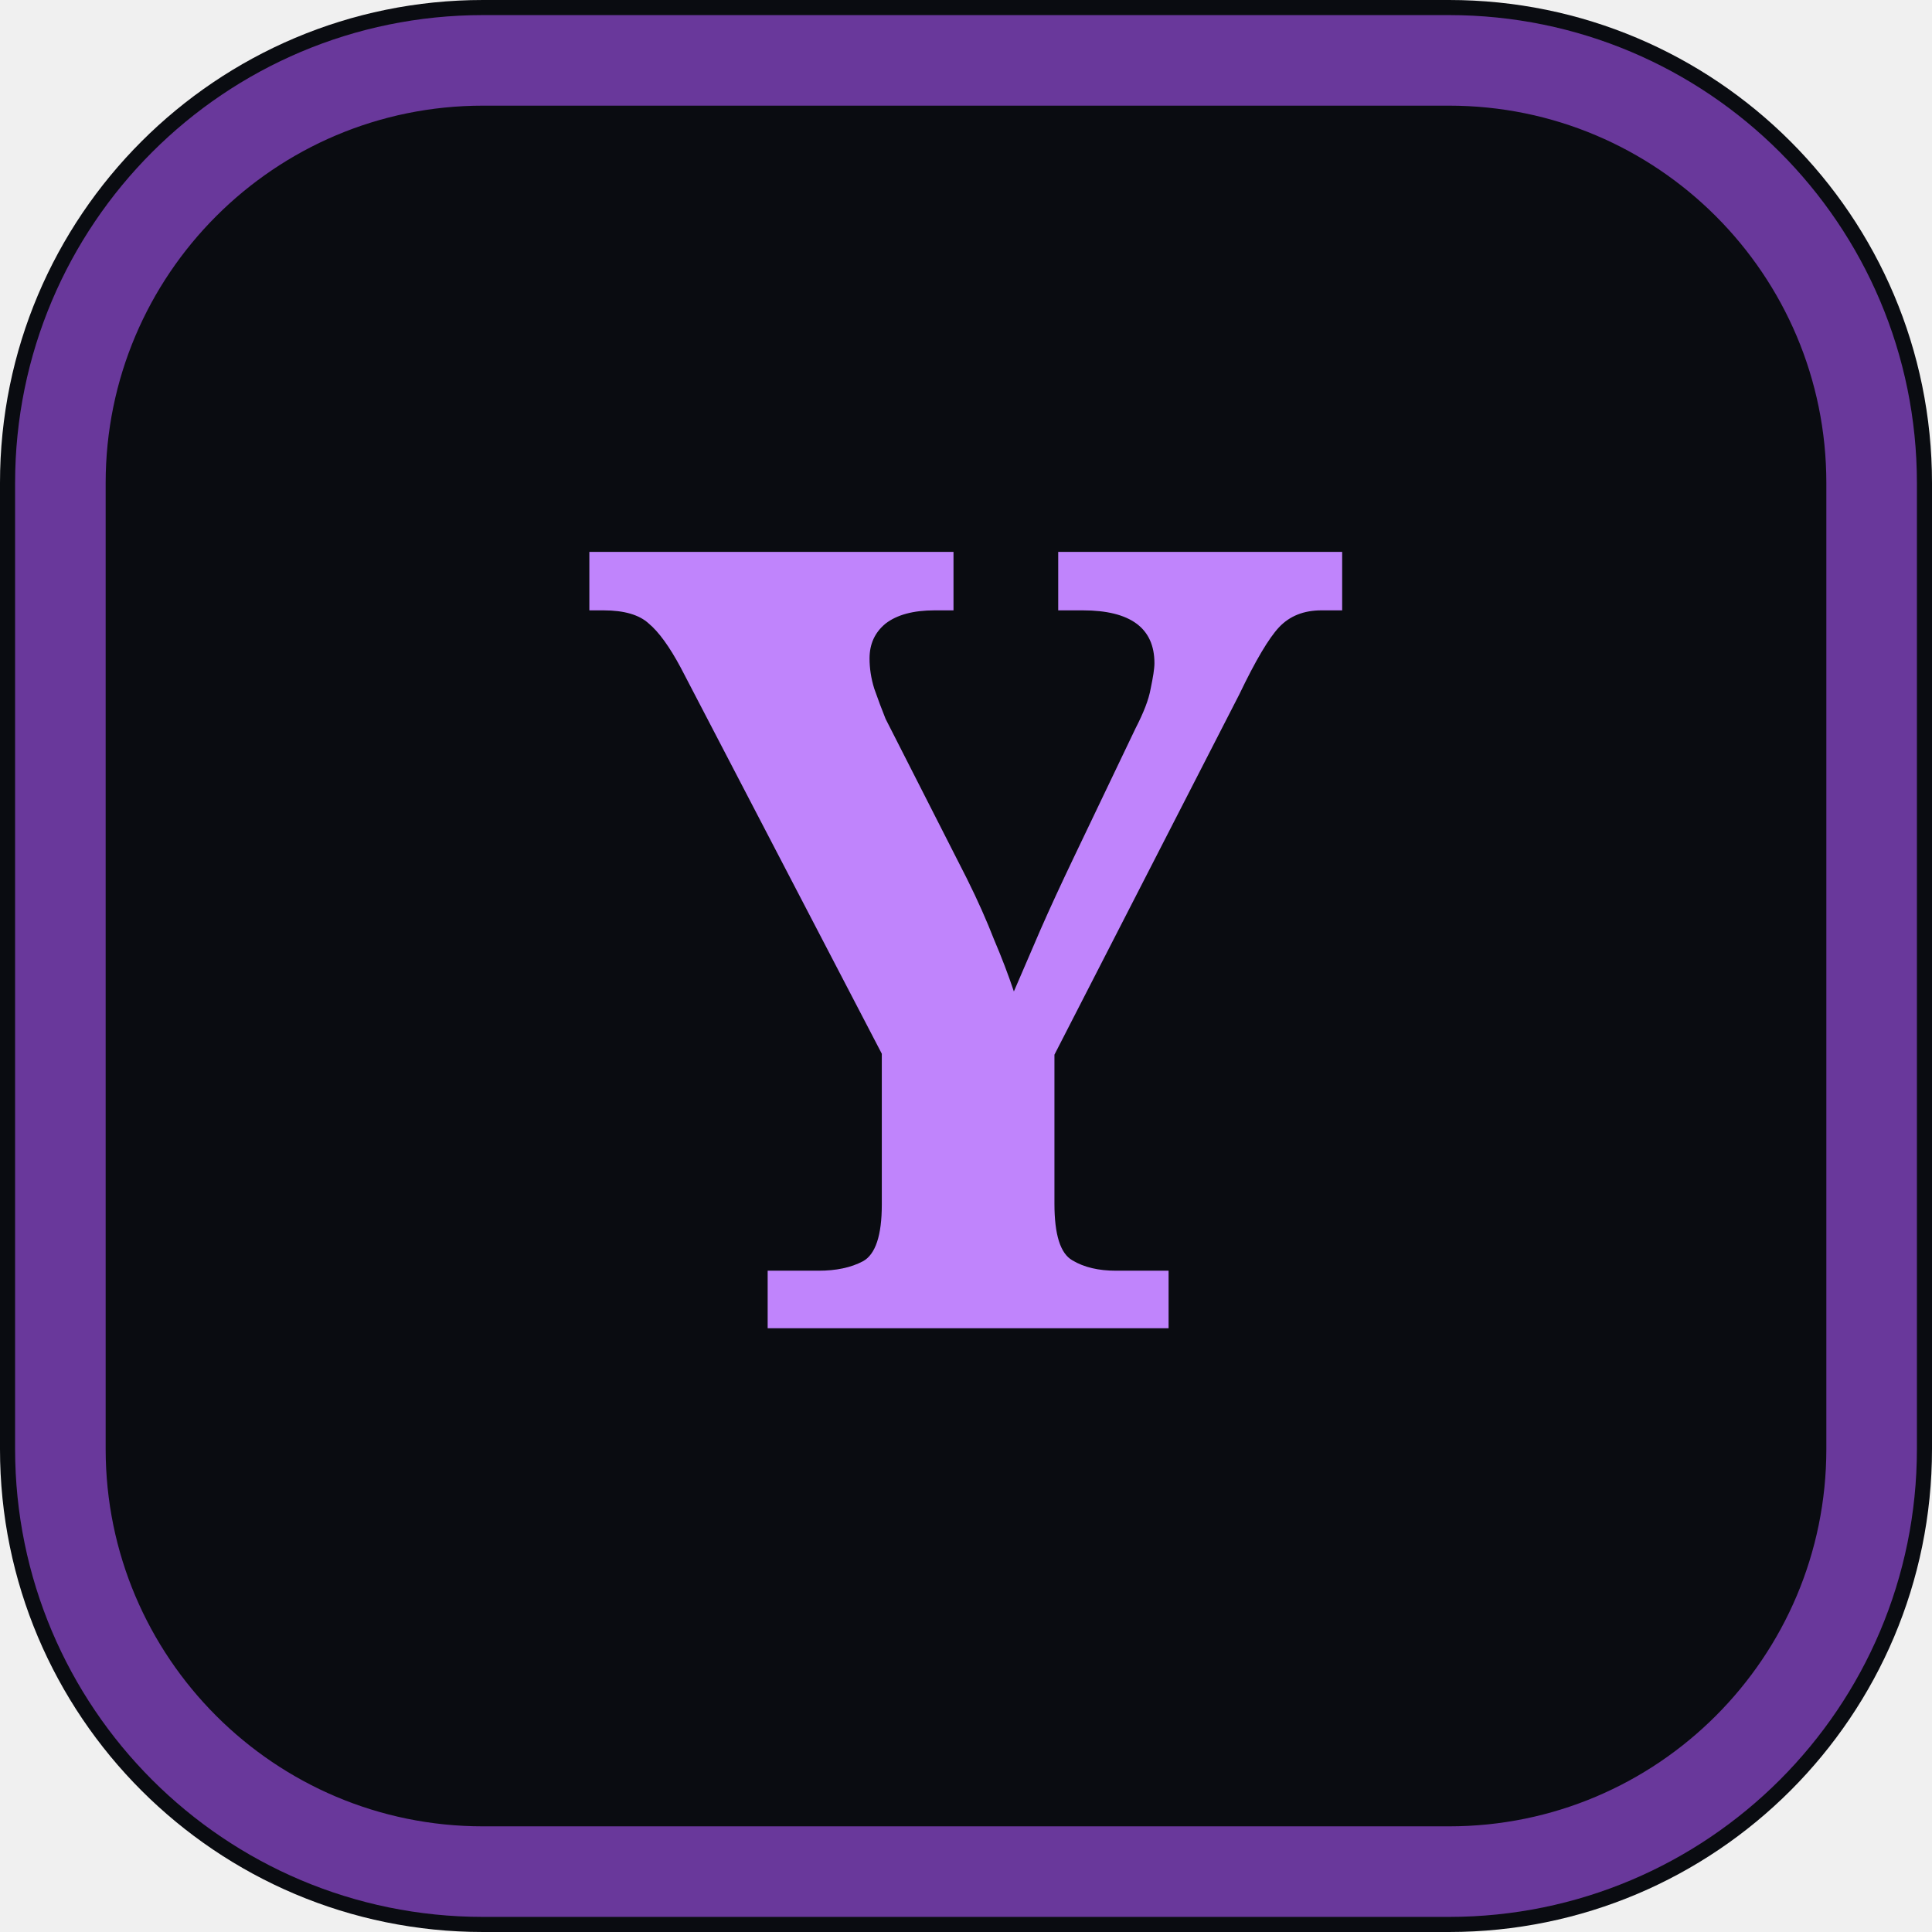
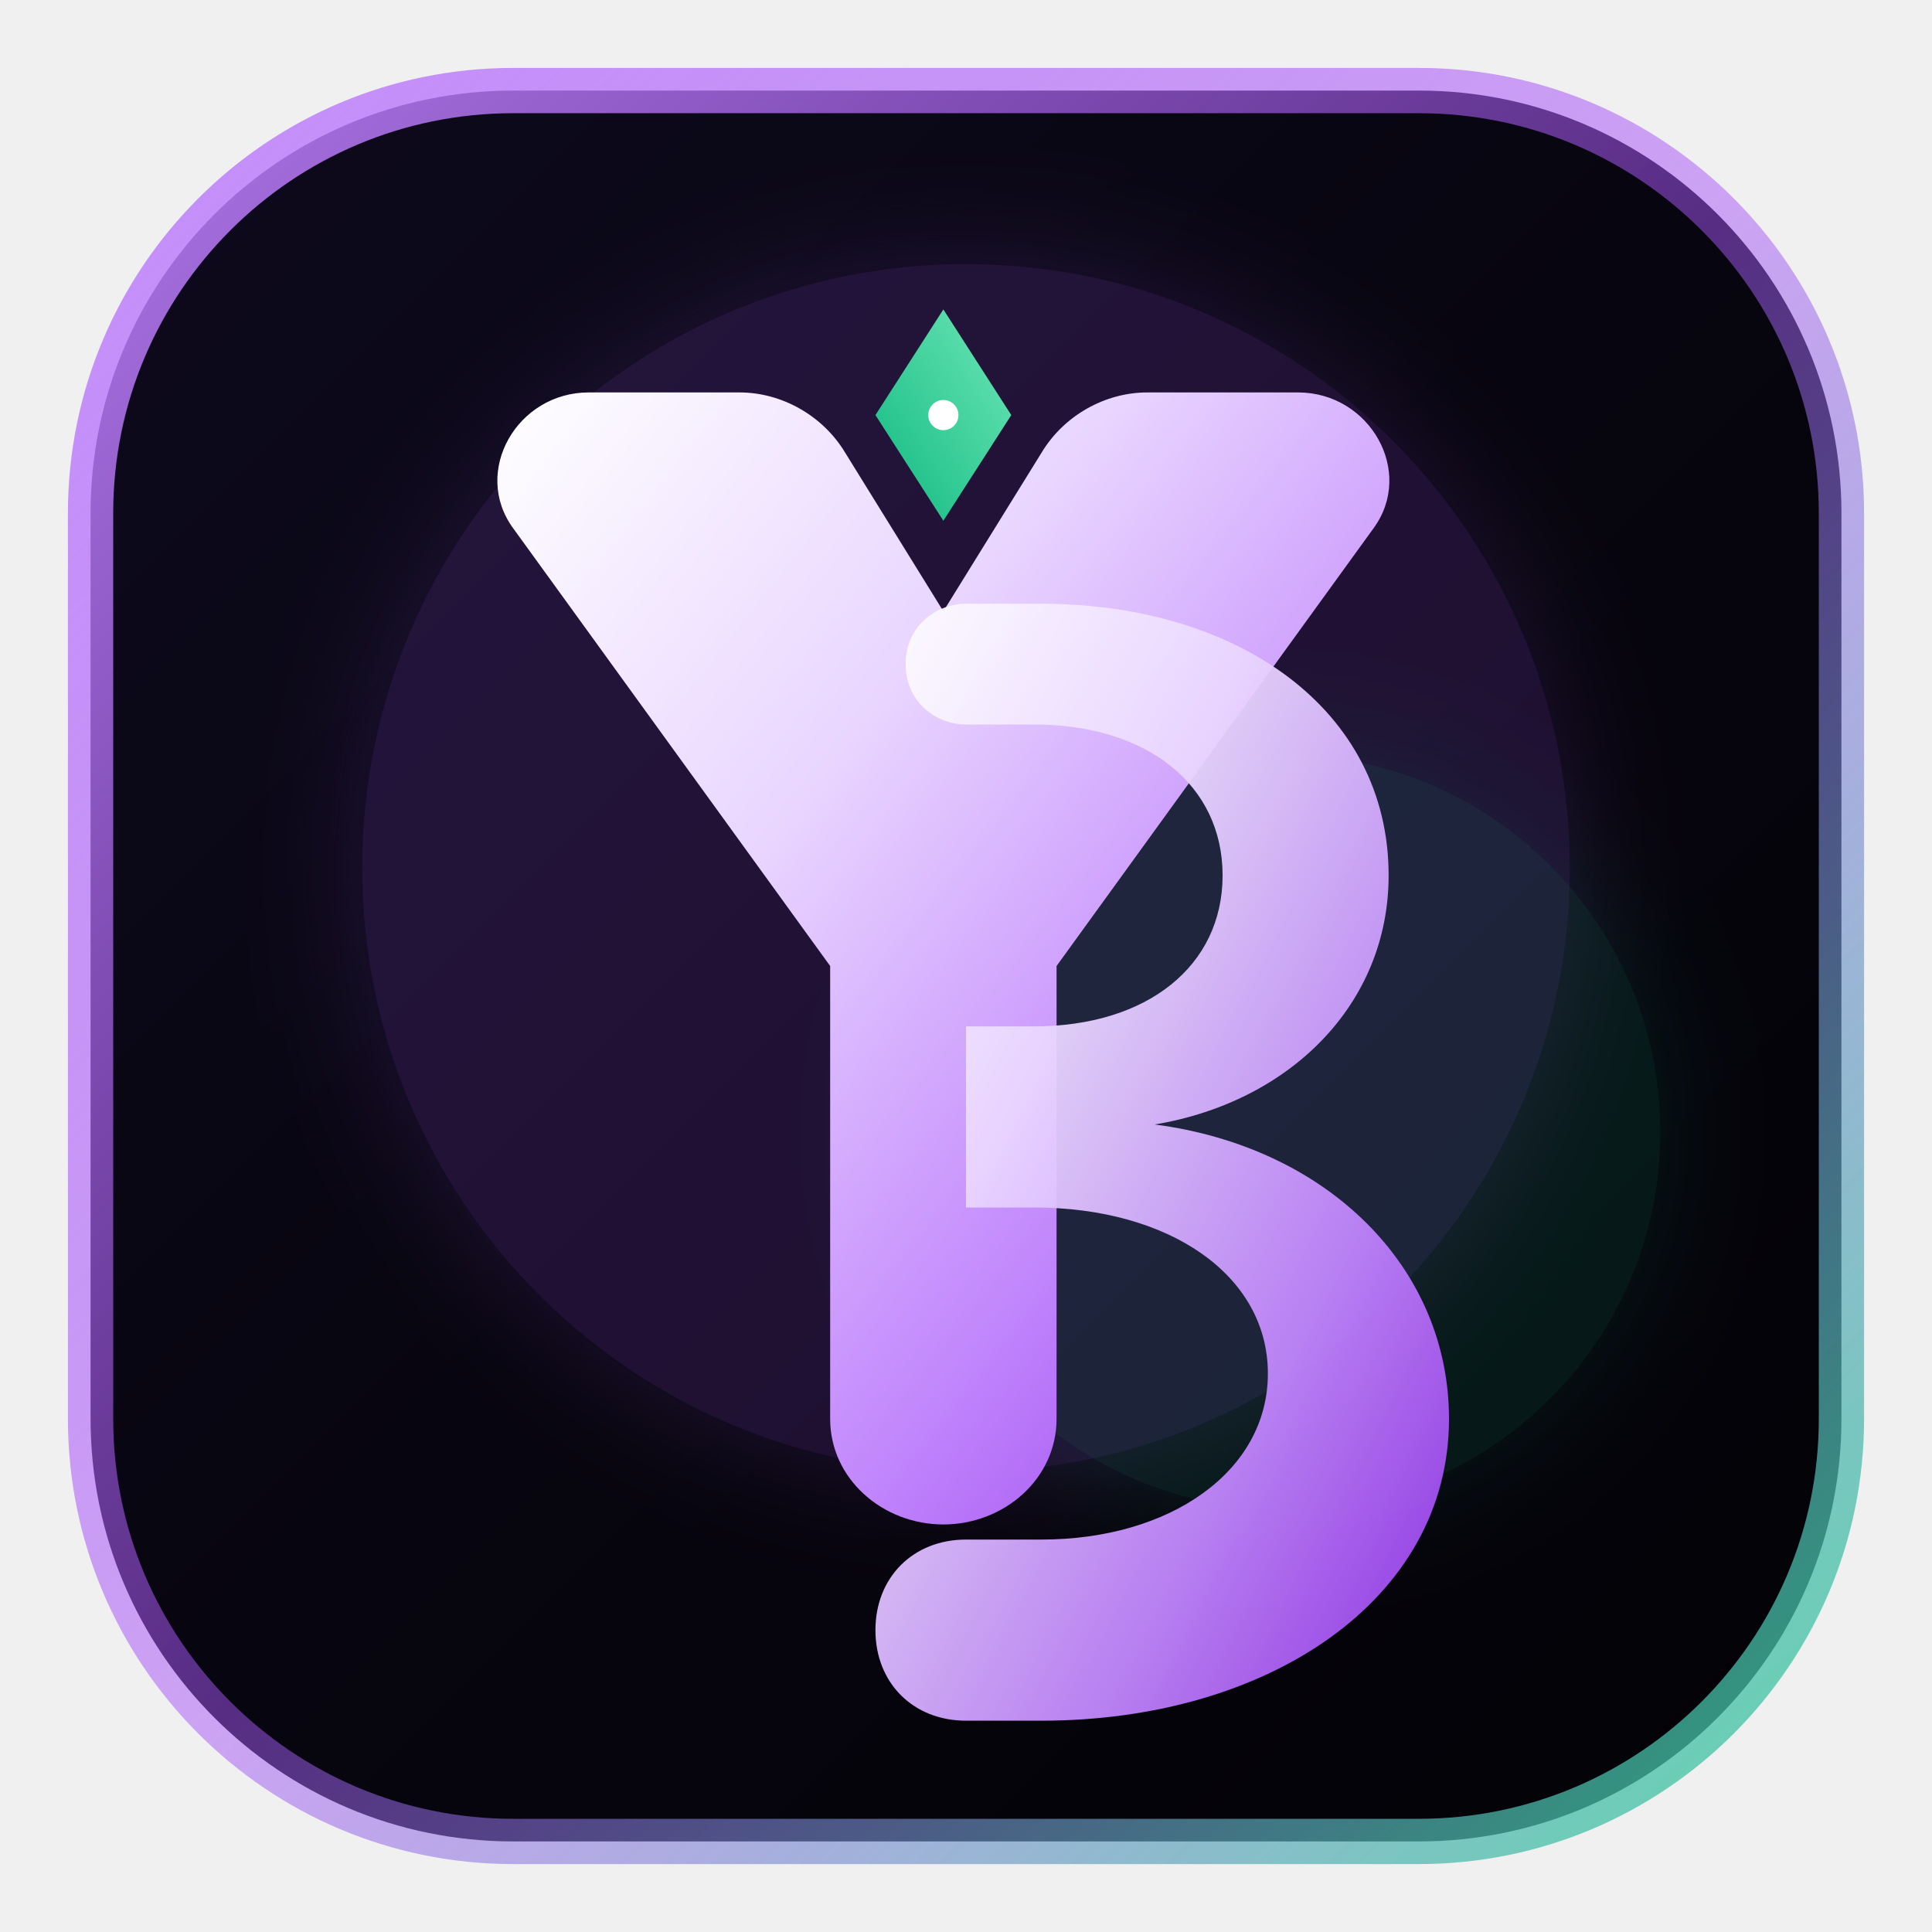
- <svg xmlns="http://www.w3.org/2000/svg" viewBox="0 0 32 32">
-   <rect width="32" height="32" rx="8" fill="#0A0C11" />
-   <rect x="1" y="1" width="30" height="30" rx="7" fill="none" stroke="#A855F7" stroke-width="1.5" stroke-opacity="0.6" />
-   <text x="16" y="22" font-family="serif" font-size="18" font-weight="bold" fill="#C084FC" text-anchor="middle">Y</text>
+ <svg xmlns="http://www.w3.org/2000/svg" viewBox="0 0 512 512" width="512" height="512">
+   <defs>
+     <linearGradient id="bgGrad" x1="0%" y1="0%" x2="100%" y2="100%">
+       <stop offset="0%" stop-color="#0E0A1E" />
+       <stop offset="50%" stop-color="#07050F" />
+       <stop offset="100%" stop-color="#030206" />
+     </linearGradient>
+     <linearGradient id="borderGrad" x1="0%" y1="0%" x2="100%" y2="100%">
+       <stop offset="0%" stop-color="#C084FC" stop-opacity="0.9" />
+       <stop offset="50%" stop-color="#A855F7" stop-opacity="0.5" />
+       <stop offset="100%" stop-color="#34D399" stop-opacity="0.8" />
+     </linearGradient>
+     <linearGradient id="primaryGrad" x1="0%" y1="0%" x2="100%" y2="100%">
+       <stop offset="0%" stop-color="#FFFFFF" />
+       <stop offset="35%" stop-color="#E9D5FF" />
+       <stop offset="70%" stop-color="#C084FC" />
+       <stop offset="100%" stop-color="#9333EA" />
+     </linearGradient>
+     <linearGradient id="emeraldGrad" x1="0%" y1="100%" x2="100%" y2="0%">
+       <stop offset="0%" stop-color="#10B981" />
+       <stop offset="100%" stop-color="#6EE7B7" />
+     </linearGradient>
+     <filter id="glow" x="-20%" y="-20%" width="140%" height="140%">
+       <feGaussianBlur stdDeviation="16" result="blur" />
+       <feComposite in="SourceGraphic" in2="blur" operator="over" />
+     </filter>
+   </defs>
+   <rect x="24" y="24" width="464" height="464" rx="112" fill="url(#bgGrad)" />
+   <circle cx="256" cy="230" r="160" fill="#A855F7" opacity="0.16" filter="url(#glow)" />
+   <circle cx="340" cy="300" r="100" fill="#10B981" opacity="0.12" filter="url(#glow)" />
+   <rect x="24" y="24" width="464" height="464" rx="112" fill="none" stroke="url(#borderGrad)" stroke-width="12" />
+   <path d="M 136 140 L 220 256 L 220 376 C 220 392 234 404 250 404 C 266 404 280 392 280 376 L 280 256 L 364 140 C 375 125 363 104 344 104 L 304 104 C 293 104 282 110 276 120 L 250 162 L 224 120 C 218 110 207 104 196 104 L 156 104 C 137 104 125 125 136 140 Z" fill="url(#primaryGrad)" />
+   <path d="M 276 160 C 328 160 368 188 368 232 C 368 266 342 292 306 298 C 352 304 384 336 384 376 C 384 424 336 456 276 456 L 256 456 C 242 456 232 446 232 432 C 232 418 242 408 256 408 L 276 408 C 310 408 336 390 336 364 C 336 338 310 320 274 320 L 256 320 L 256 272 L 274 272 C 304 272 324 256 324 232 C 324 208 304 192 274 192 L 256 192 C 248 192 240 186 240 176 C 240 166 248 160 256 160 Z" fill="url(#primaryGrad)" opacity="0.95" />
+   <path d="M 250 82 L 268 110 L 250 138 L 232 110 Z" fill="url(#emeraldGrad)" />
+   <circle cx="250" cy="110" r="4" fill="#FFFFFF" />
</svg>
